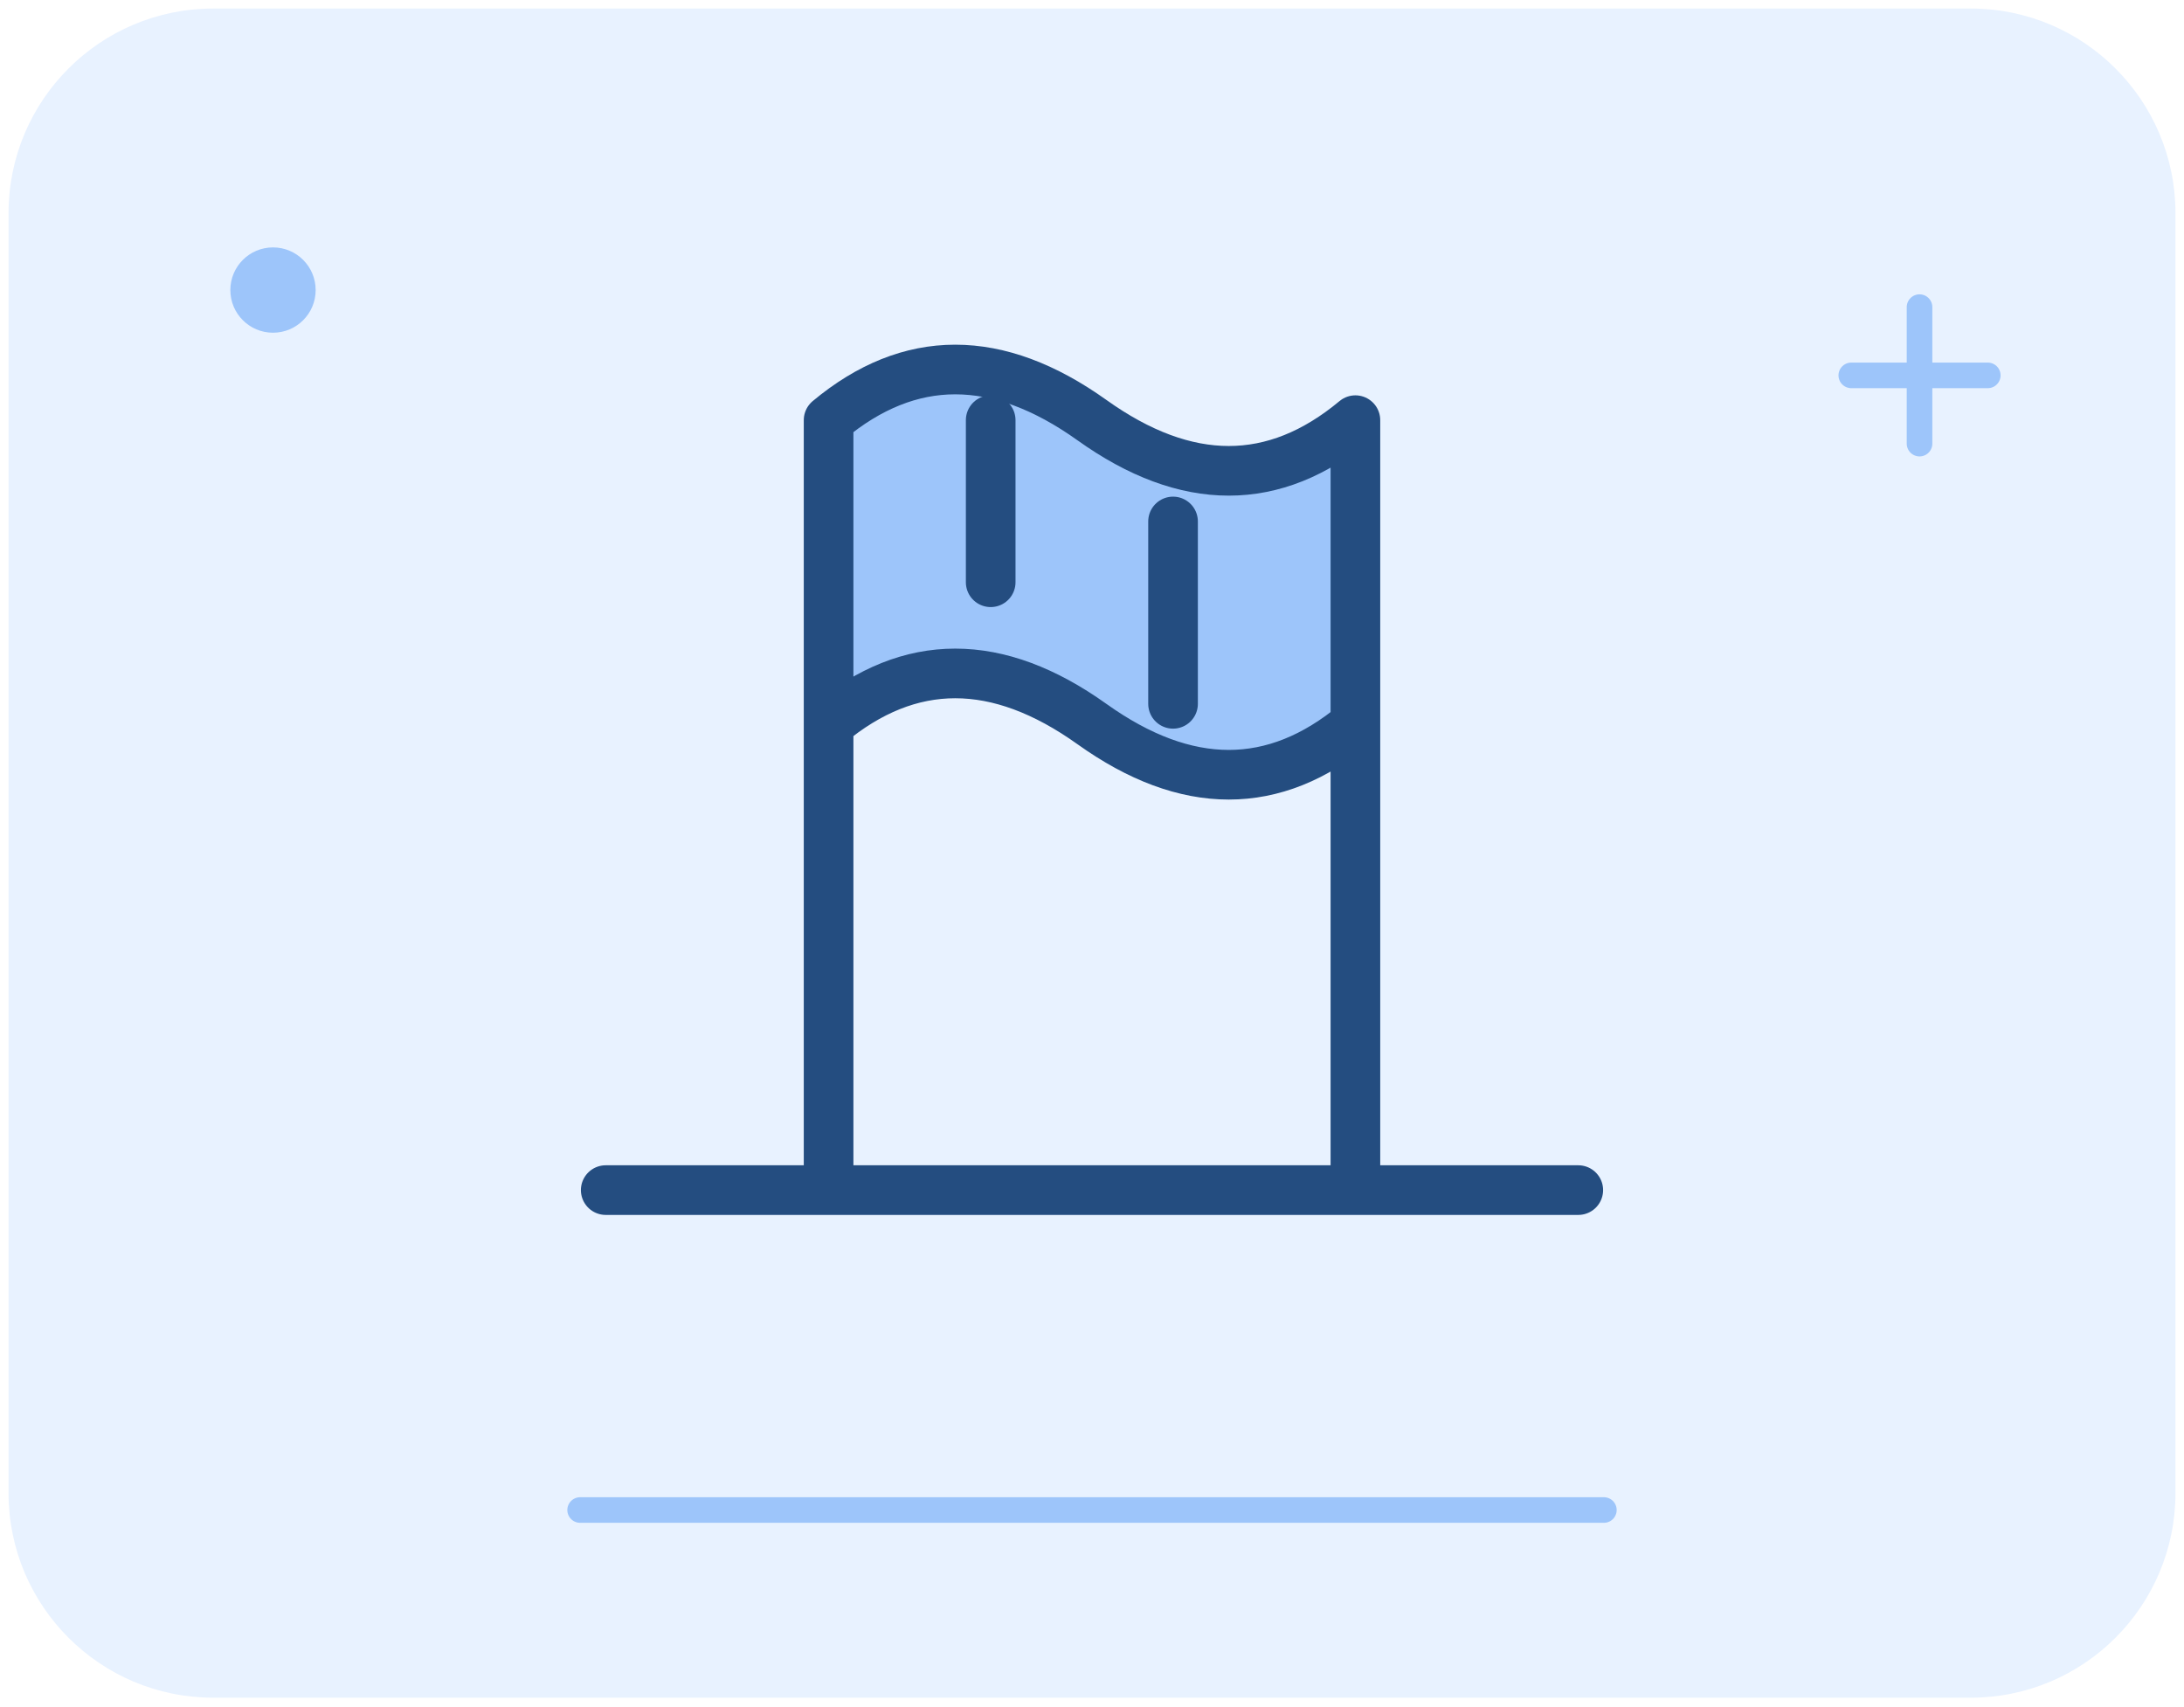
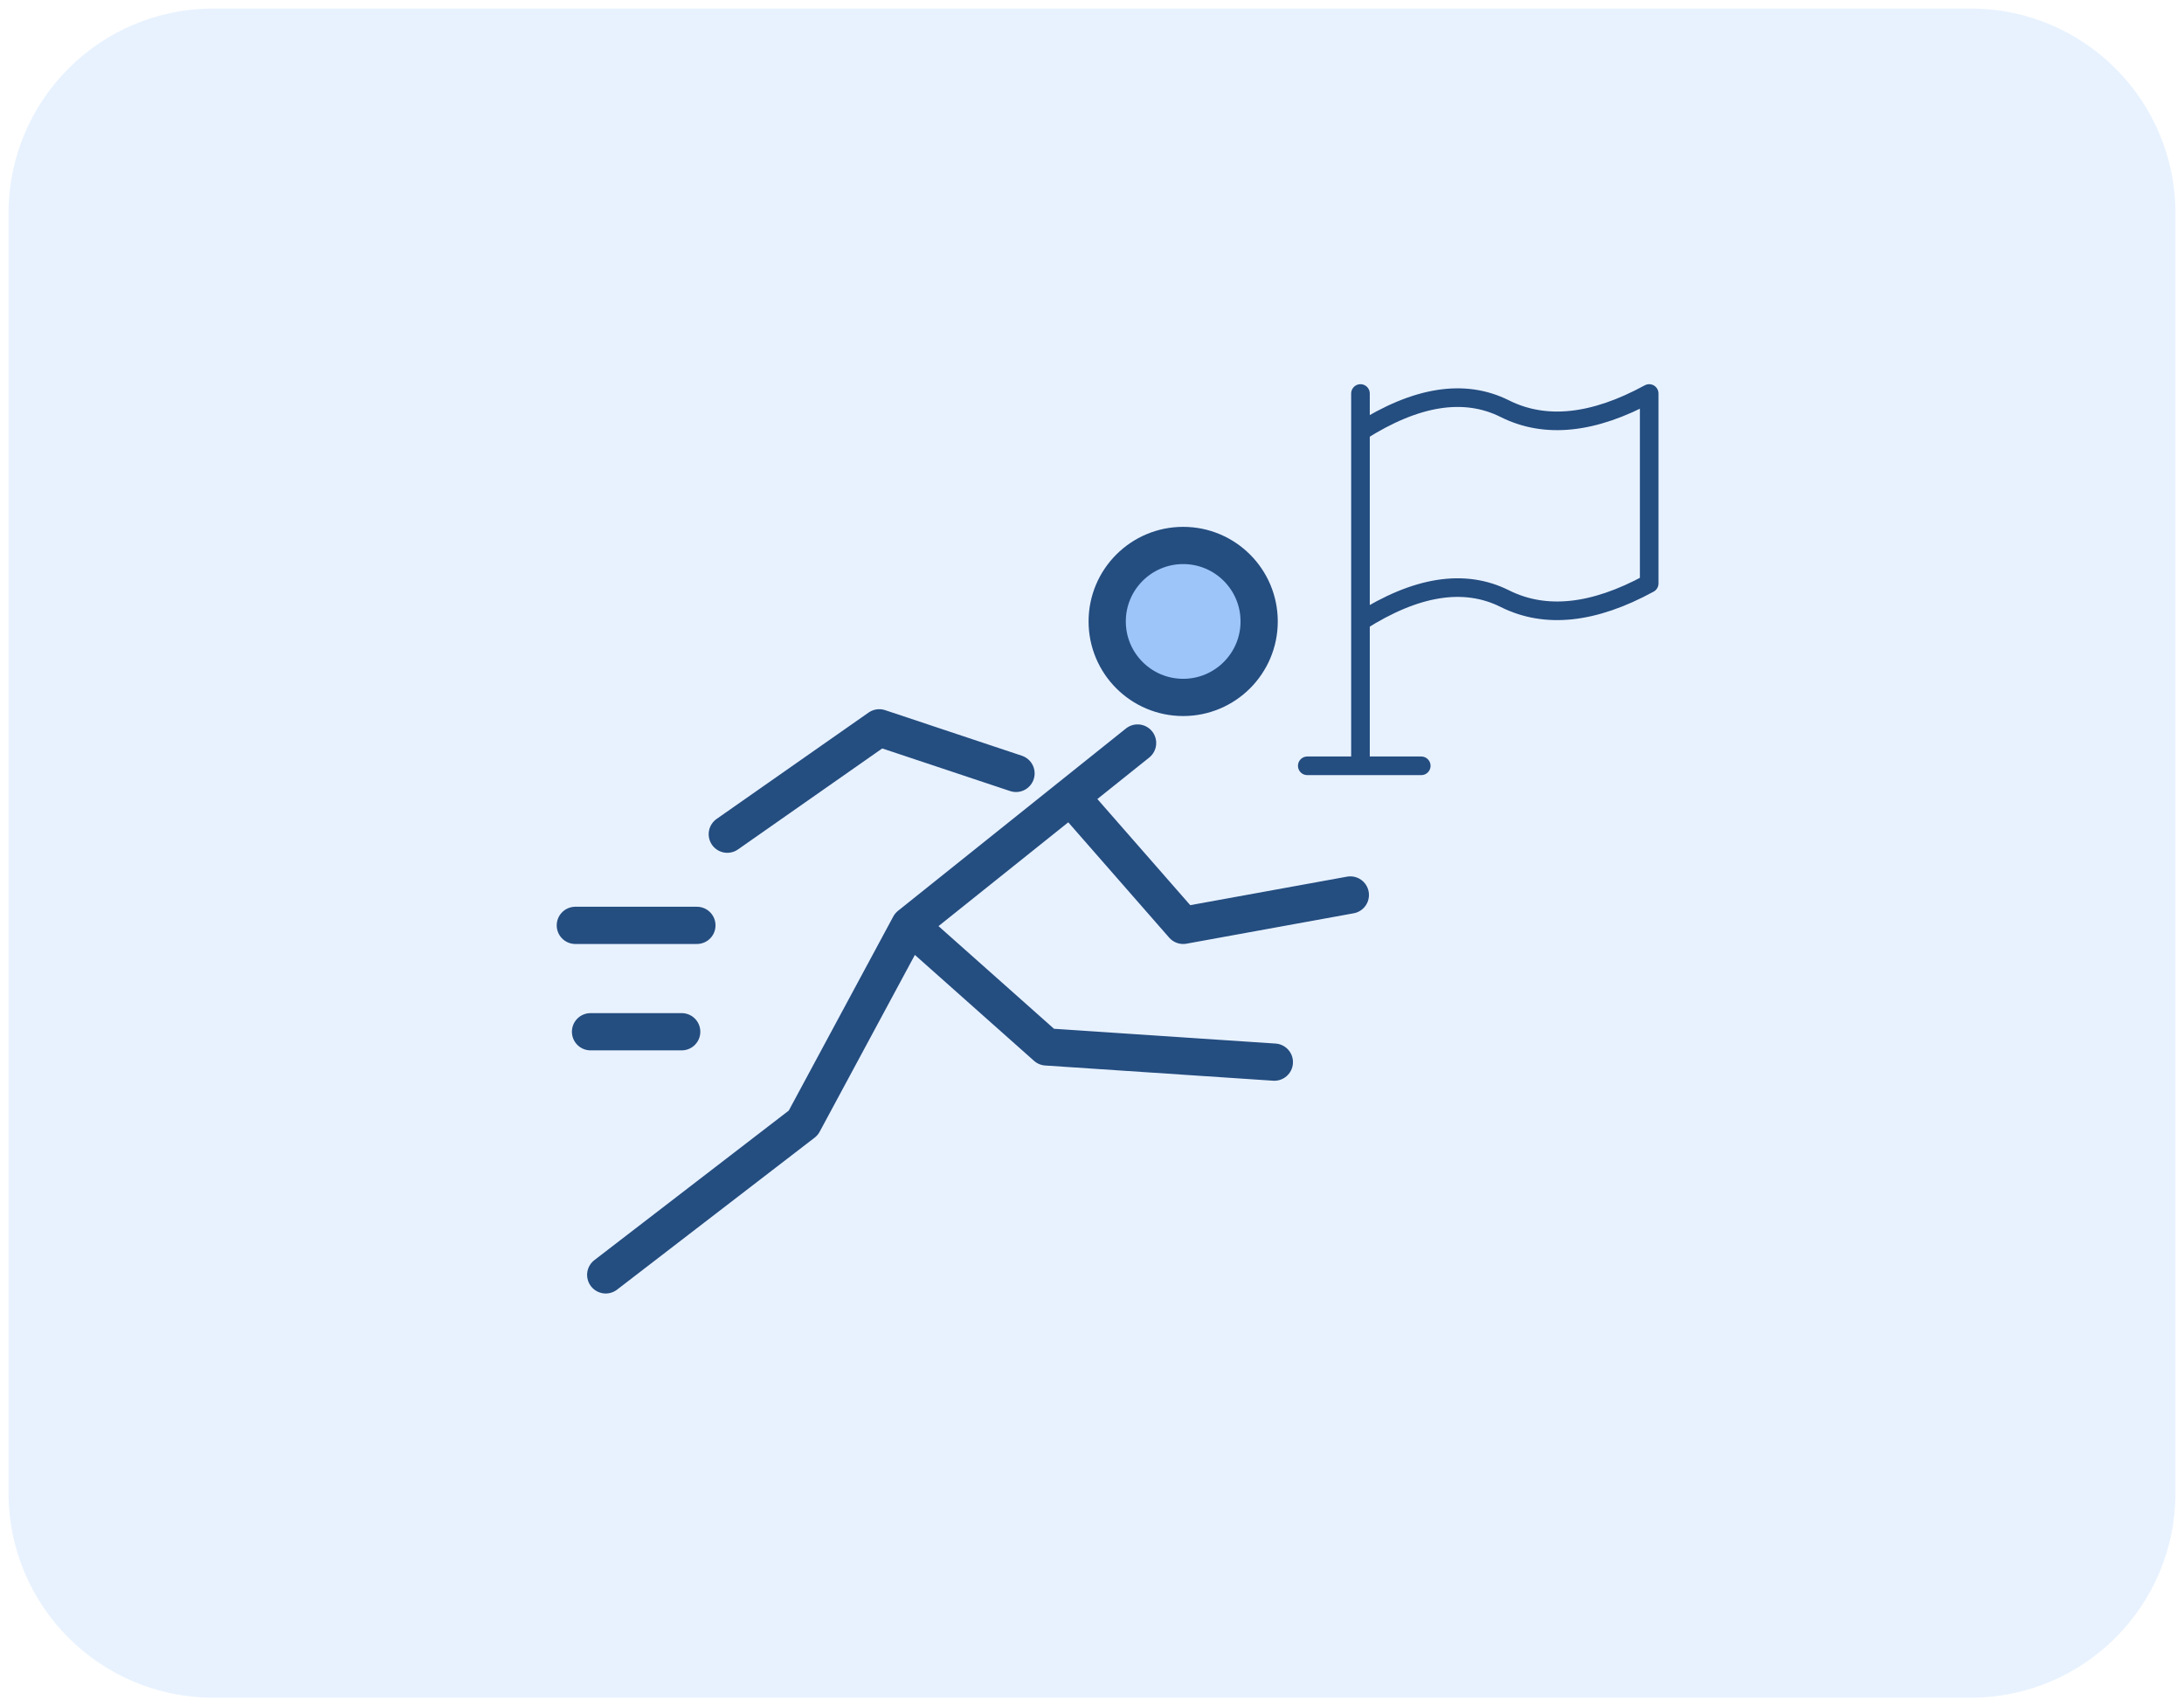
- <svg xmlns="http://www.w3.org/2000/svg" width="256" height="200" viewBox="0 0 256 200" font-family="system-ui,Noto Sans CJK SC,Microsoft YaHei,sans-serif" role="img">
+ <svg xmlns="http://www.w3.org/2000/svg" width="256" height="200" viewBox="0 0 256 200" font-family="system-ui,sans-serif" role="img">
  <rect x="1" y="1" width="254" height="198" rx="24" fill="#e8f2ff" />
-   <circle cx="32" cy="34" r="5" fill="#9dc5fa" />
-   <path d="M225 36v16m-8-8h16" stroke="#9dc5fa" stroke-width="3" stroke-linecap="round" />
-   <g transform="translate(52 16) scale(2.375)" stroke="#244d80" stroke-width="2.45" stroke-linecap="round" stroke-linejoin="round" fill="none">
-     <path d="M8 52h48M19 51V29m26 22V29M19 14q6-5 13 0t13 0v15q-6 5-13 0t-13 0z" fill="#9dc5fa" />
-     <path d="M27 14v8m9-3v9" fill="none" />
+   <g transform="translate(52 20) scale(2.375)" stroke="#244d80" stroke-width="2.45" stroke-linecap="round" stroke-linejoin="round" fill="none">
+     <g transform="translate(2 14) scale(0.75)">
+       <ellipse cx="46" cy="11" rx="5" ry="5" fill="#9dc5fa" />
+       <path d="M43 19l-15 12 9 8 15 1m-24-9-7 13-13 10m27-33-9-3-10 7m23-2 7 8 11-2M6 31h8m-7 7h6" fill="none" />
+     </g>
+     <g transform="translate(40 8) scale(0.375)">
+       <path d="M14 57V8m0 5q11-7 19-3t19-2v25q-11 6-19 2t-19 3m-7 19h15" fill="none" />
+     </g>
  </g>
-   <path d="M68 177h120" stroke="#9dc5fa" stroke-width="3" stroke-linecap="round" />
</svg>
